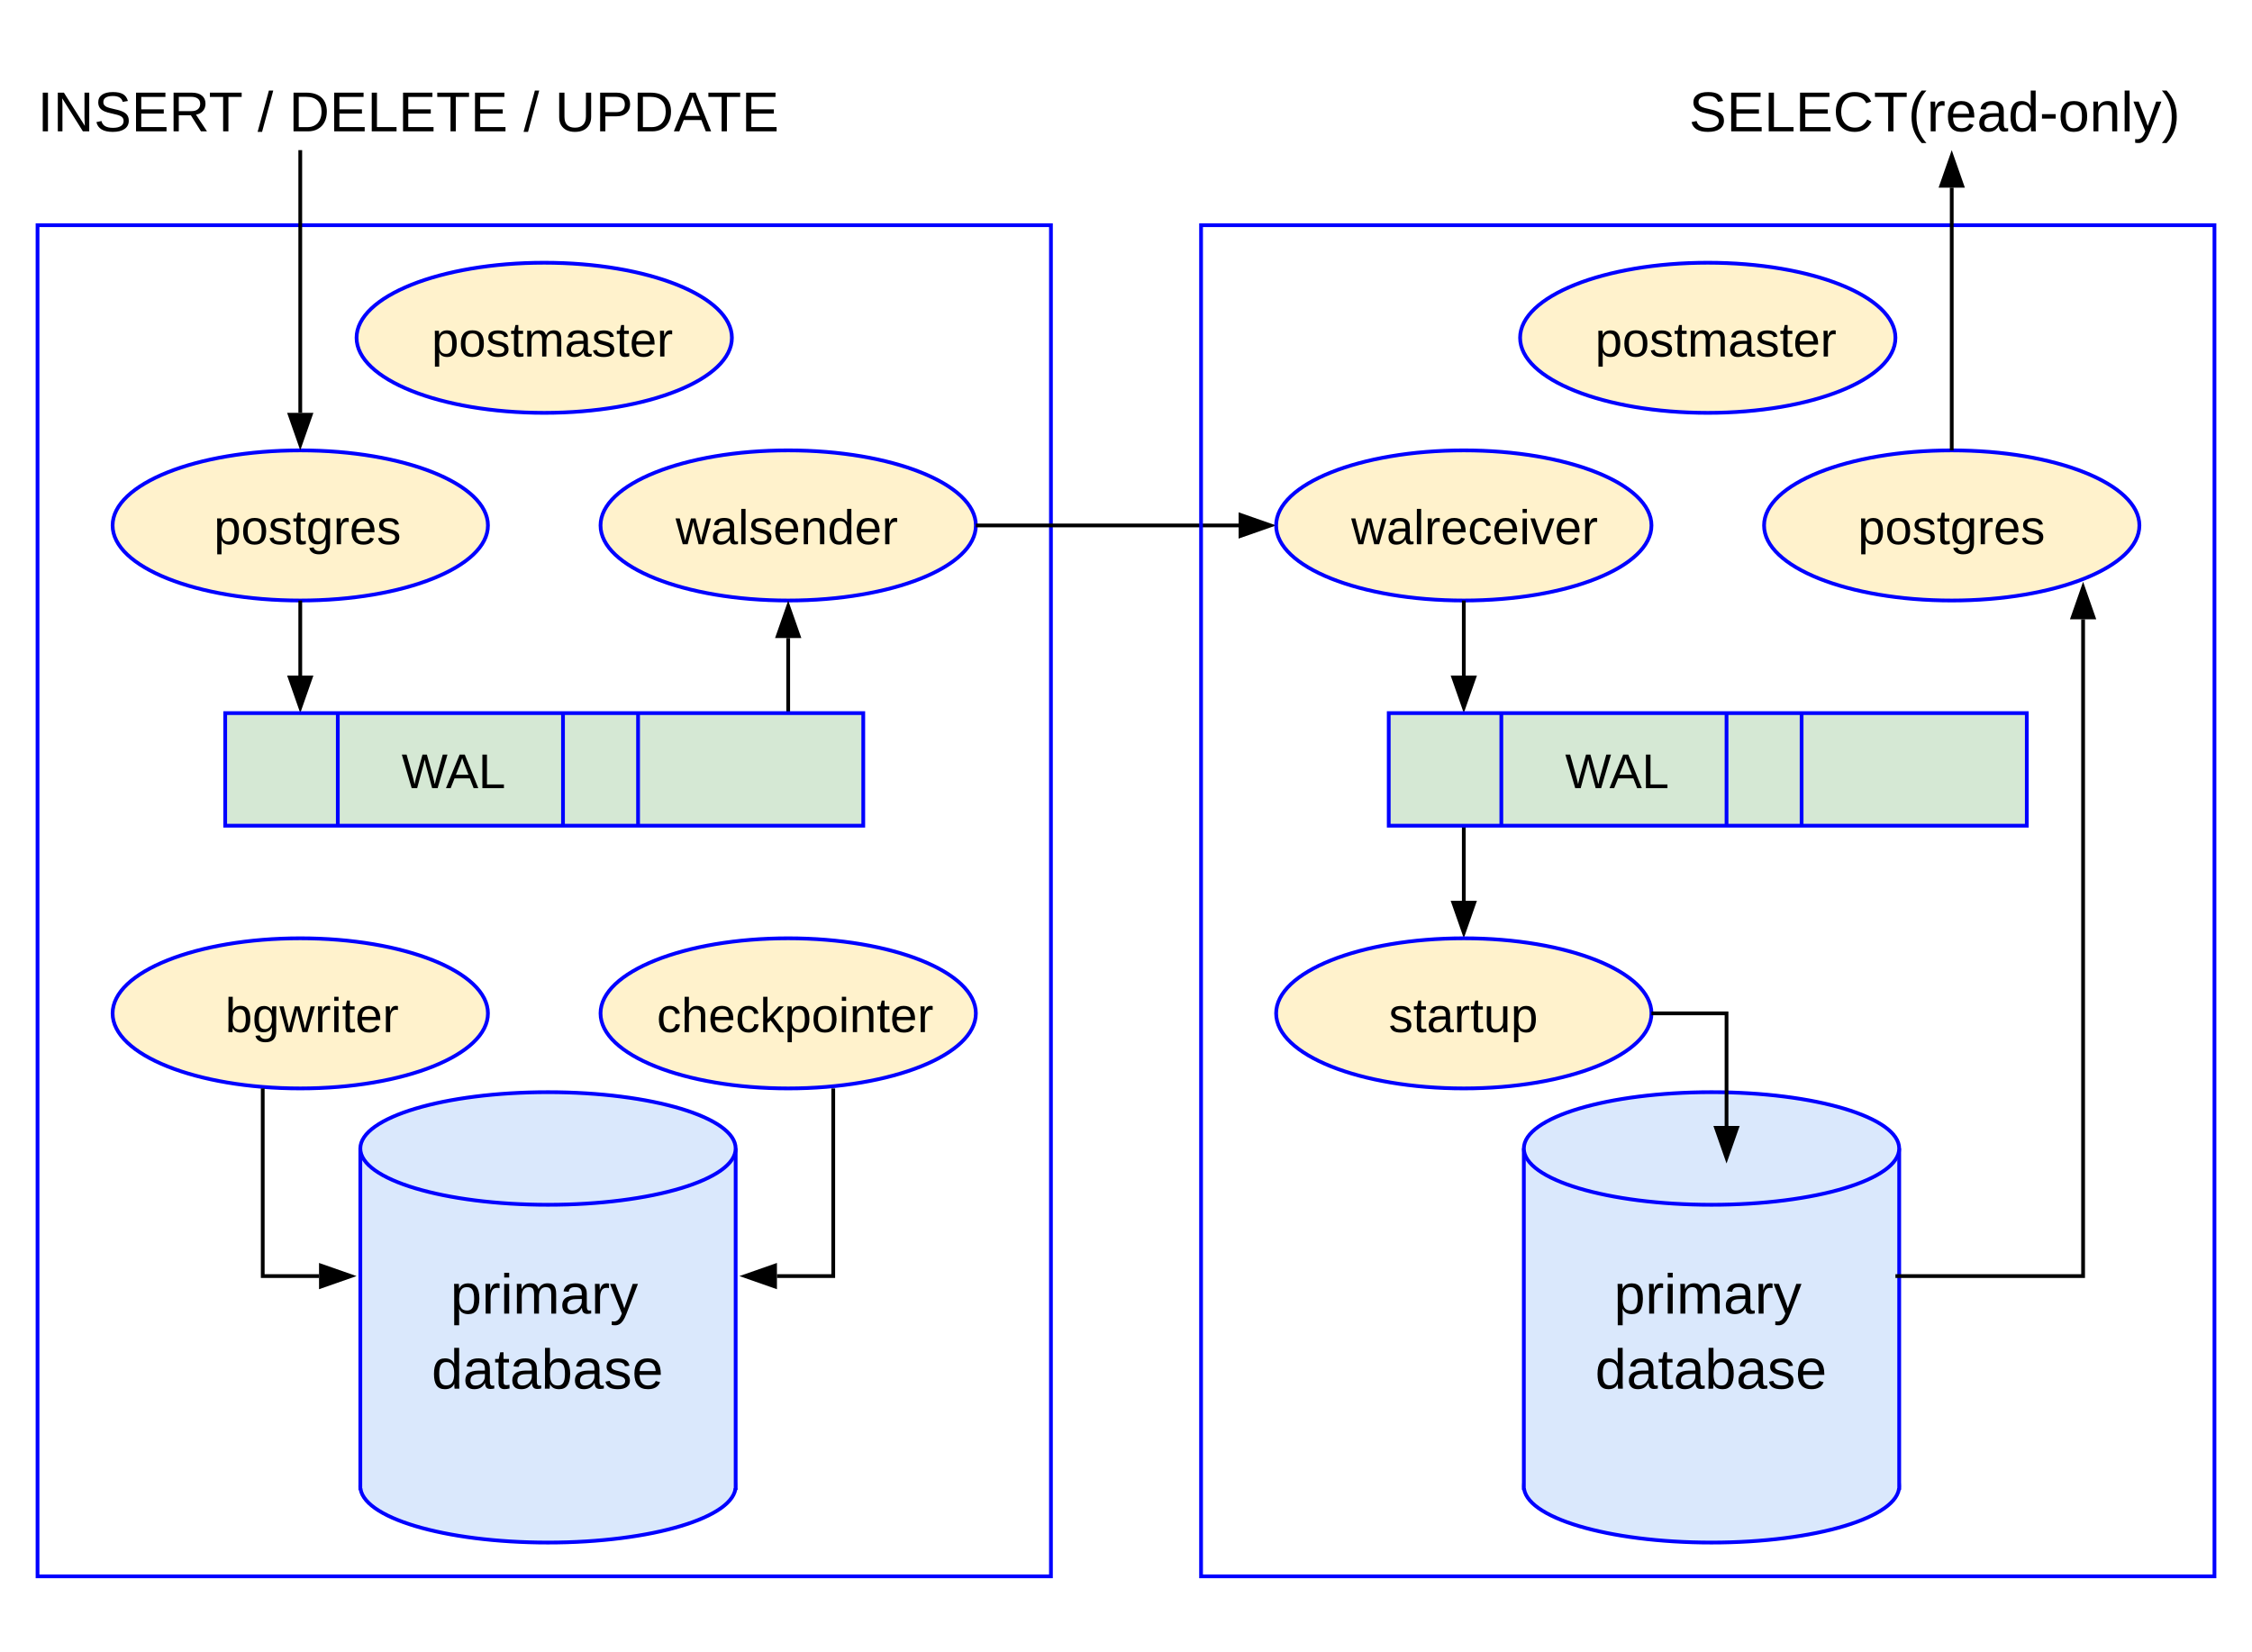
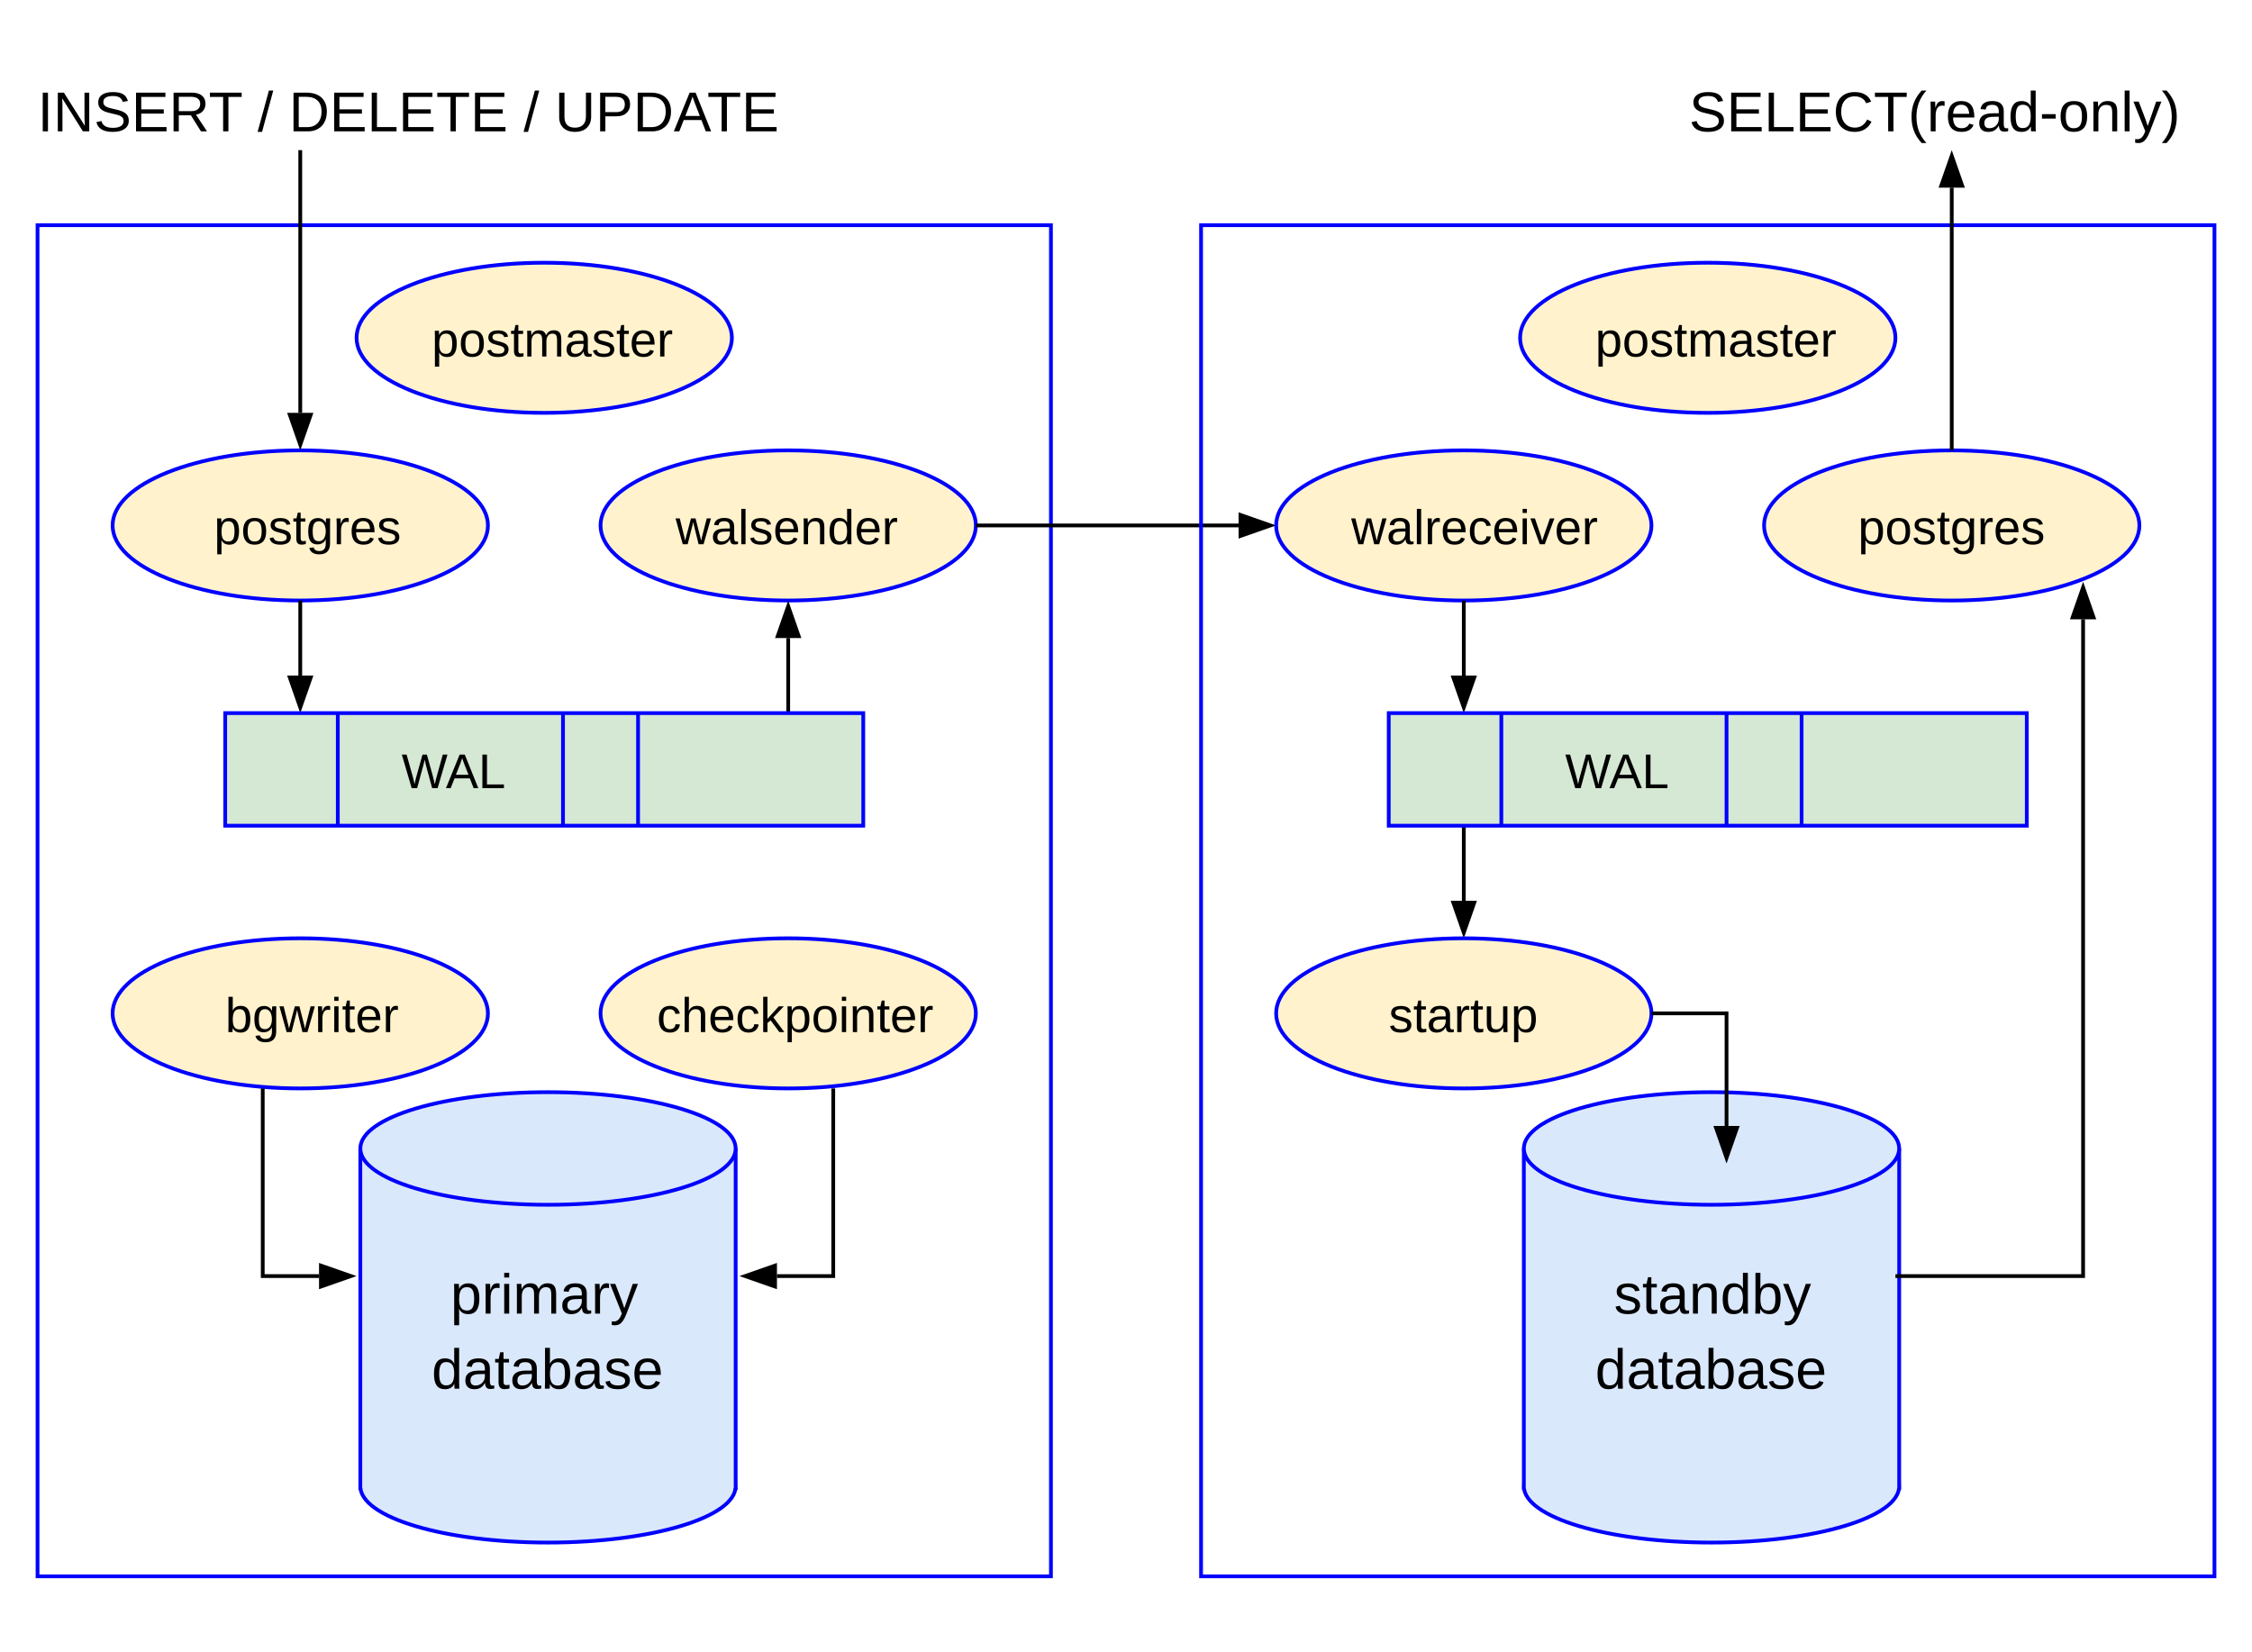
<svg xmlns="http://www.w3.org/2000/svg" version="1.1" width="600" height="440">
  <defs>
    <marker id="arrowhead" markerWidth="10" markerHeight="7" refX="0" refY="3.5" orient="auto">
      <polygon points="0 0, 10 3.5, 0 7" />
    </marker>
  </defs>
  <rect x="10" y="60" width="270" height="360" style="fill:none;stroke:#0000FF;stroke-width:1" />
  <ellipse cx="145" cy="90" rx="50" ry="20" style="fill:rgb(255,242,204);stroke:#0000FF;stroke-width:1" />
  <text x="115" y="95" style="font-size:13px;font-family:'Arial'">postmaster</text>
  <ellipse cx="80" cy="140" rx="50" ry="20" style="fill:rgb(255,242,204);stroke:#0000FF;stroke-width:1" />
  <ellipse cx="210" cy="140" rx="50" ry="20" style="fill:rgb(255,242,204);stroke:#0000FF;stroke-width:1" />
  <text x="180" y="145" style="font-size:13px;font-family:'Arial'">walsender</text>
  <text x="57" y="145" style="font-size:13px;font-family:'Arial'">postgres</text>
  <path d="M 260 140 H 330" stroke="#000000" stroke-width="1" fill="none" marker-end="url(#arrowhead)" />
  <path d="M 80 160 V 180" stroke="#000000" stroke-width="1" fill="none" marker-end="url(#arrowhead)" />
  <path d="M 210 190 V 170" stroke="#000000" stroke-width="1" fill="none" marker-end="url(#arrowhead)" />
  <rect x="60" y="190" width="170" height="30" style="fill:rgb(213,232,212);stroke:#0000FF;stroke-width:1" />
  <path d="M 90 190 v 30 " stroke="#0000FF" stroke-width="1" fill="none" />
  <path d="M 150 190 v 30 " stroke="#0000FF" stroke-width="1" fill="none" />
  <path d="M 170 190 v 30 " stroke="#0000FF" stroke-width="1" fill="none" />
  <text x="107" y="210" style="font-size:13px;font-family:'Arial'">WAL</text>
  <ellipse cx="80" cy="270" rx="50" ry="20" style="fill:rgb(255,242,204);stroke:#0000FF;stroke-width:1" />
  <ellipse cx="210" cy="270" rx="50" ry="20" style="fill:rgb(255,242,204);stroke:#0000FF;stroke-width:1" />
  <text x="60" y="275" style="font-size:13px;font-family:'Arial'">bgwriter</text>
  <text x="175" y="275" style="font-size:13px;font-family:'Arial'">checkpointer</text>
  <rect x="320" y="60" width="270" height="360" style="fill:none;stroke:#0000FF;stroke-width:1" />
  <ellipse cx="455" cy="90" rx="50" ry="20" style="fill:rgb(255,242,204);stroke:#0000FF;stroke-width:1" />
  <text x="425" y="95" style="font-size:13px;font-family:'Arial'">postmaster</text>
  <ellipse cx="390" cy="140" rx="50" ry="20" style="fill:rgb(255,242,204);stroke:#0000FF;stroke-width:1" />
  <text x="360" y="145" style="font-size:13px;font-family:'Arial'">walreceiver</text>
  <ellipse cx="520" cy="140" rx="50" ry="20" style="fill:rgb(255,242,204);stroke:#0000FF;stroke-width:1" />
  <text x="495" y="145" style="font-size:13px;font-family:'Arial'">postgres</text>
  <path d="M 390 160 V 180" stroke="#000000" stroke-width="1" fill="none" marker-end="url(#arrowhead)" />
  <path d="M 390 190 V 240" stroke="#000000" stroke-width="1" fill="none" marker-end="url(#arrowhead)" />
  <rect x="370" y="190" width="170" height="30" style="fill:rgb(213,232,212);stroke:#0000FF;stroke-width:1" />
  <path d="M 400 190 v 30 " stroke="#0000FF" stroke-width="1" fill="none" />
  <path d="M 460 190 v 30 " stroke="#0000FF" stroke-width="1" fill="none" />
  <path d="M 480 190 v 30 " stroke="#0000FF" stroke-width="1" fill="none" />
  <text x="417" y="210" style="font-size:13px;font-family:'Arial'">WAL</text>
  <ellipse cx="390" cy="270" rx="50" ry="20" style="fill:rgb(255,242,204);stroke:#0000FF;stroke-width:1" />
  <text x="370" y="275" style="font-size:13px;font-family:'Arial'">startup</text>
  <g transform="translate(95, 290)">
    <ellipse cx="51" cy="106" rx="50" ry="15" style="fill:#DAE8FC;stroke:#0000FF;stroke-width:1" />
    <polygon points="1,106 1,16 101,16 101,106" style="fill:#DAE8FC;stroke:#DAE8FC;stroke-width:1" />
    <path d="M 1 16 v 91" stroke="#0000FF" stroke-width="1" fill="none" />
    <path d="M 101 16 v 91" stroke="#0000FF" stroke-width="1" fill="none" />
    <ellipse cx="51" cy="16" rx="50" ry="15" style="fill:#DAE8FC;stroke:#0000FF;stroke-width:1" />
    <text x="25" y="60" style="font-size:15px;font-family:'Arial'">primary</text>
    <text x="20" y="80" style="font-size:15px;font-family:'Arial'">database</text>
  </g>
  <g transform="translate(405, 290)">
    <ellipse cx="51" cy="106" rx="50" ry="15" style="fill:#DAE8FC;stroke:#0000FF;stroke-width:1" />
    <polygon points="1,106 1,16 101,16 101,106" style="fill:#DAE8FC;stroke:#DAE8FC;stroke-width:1" />
    <path d="M 1 16 v 91" stroke="#0000FF" stroke-width="1" fill="none" />
    <path d="M 101 16 v 91" stroke="#0000FF" stroke-width="1" fill="none" />
    <ellipse cx="51" cy="16" rx="50" ry="15" style="fill:#DAE8FC;stroke:#0000FF;stroke-width:1" />
-     <text x="25" y="60" style="font-size:15px;font-family:'Arial'">primary</text>
+     <text x="25" y="60" style="font-size:15px;font-family:'Arial'">standby</text>
    <text x="20" y="80" style="font-size:15px;font-family:'Arial'">database</text>
  </g>
  <path d="M 440 270 h 20 v 30" stroke="#000000" stroke-width="1" fill="none" marker-end="url(#arrowhead)" />
  <path d="M 70 290 v 50 h 15" stroke="#000000" stroke-width="1" fill="none" marker-end="url(#arrowhead)" />
  <path d="M 222 290 v 50 h -15" stroke="#000000" stroke-width="1" fill="none" marker-end="url(#arrowhead)" />
  <path d="M 505 340 h 50 v -175" stroke="#000000" stroke-width="1" fill="none" marker-end="url(#arrowhead)" />
  <path d="M 80 40 V 110" stroke="#000000" stroke-width="1" fill="none" marker-end="url(#arrowhead)" />
  <path d="M 520 120 V 50" stroke="#000000" stroke-width="1" fill="none" marker-end="url(#arrowhead)" />
  <text x="10" y="35" style="font-size:15px;font-family:'Arial'">INSERT / DELETE / UPDATE</text>
  <text x="450" y="35" style="font-size:15px;font-family:'Arial'">SELECT(read-only)</text>
</svg>
